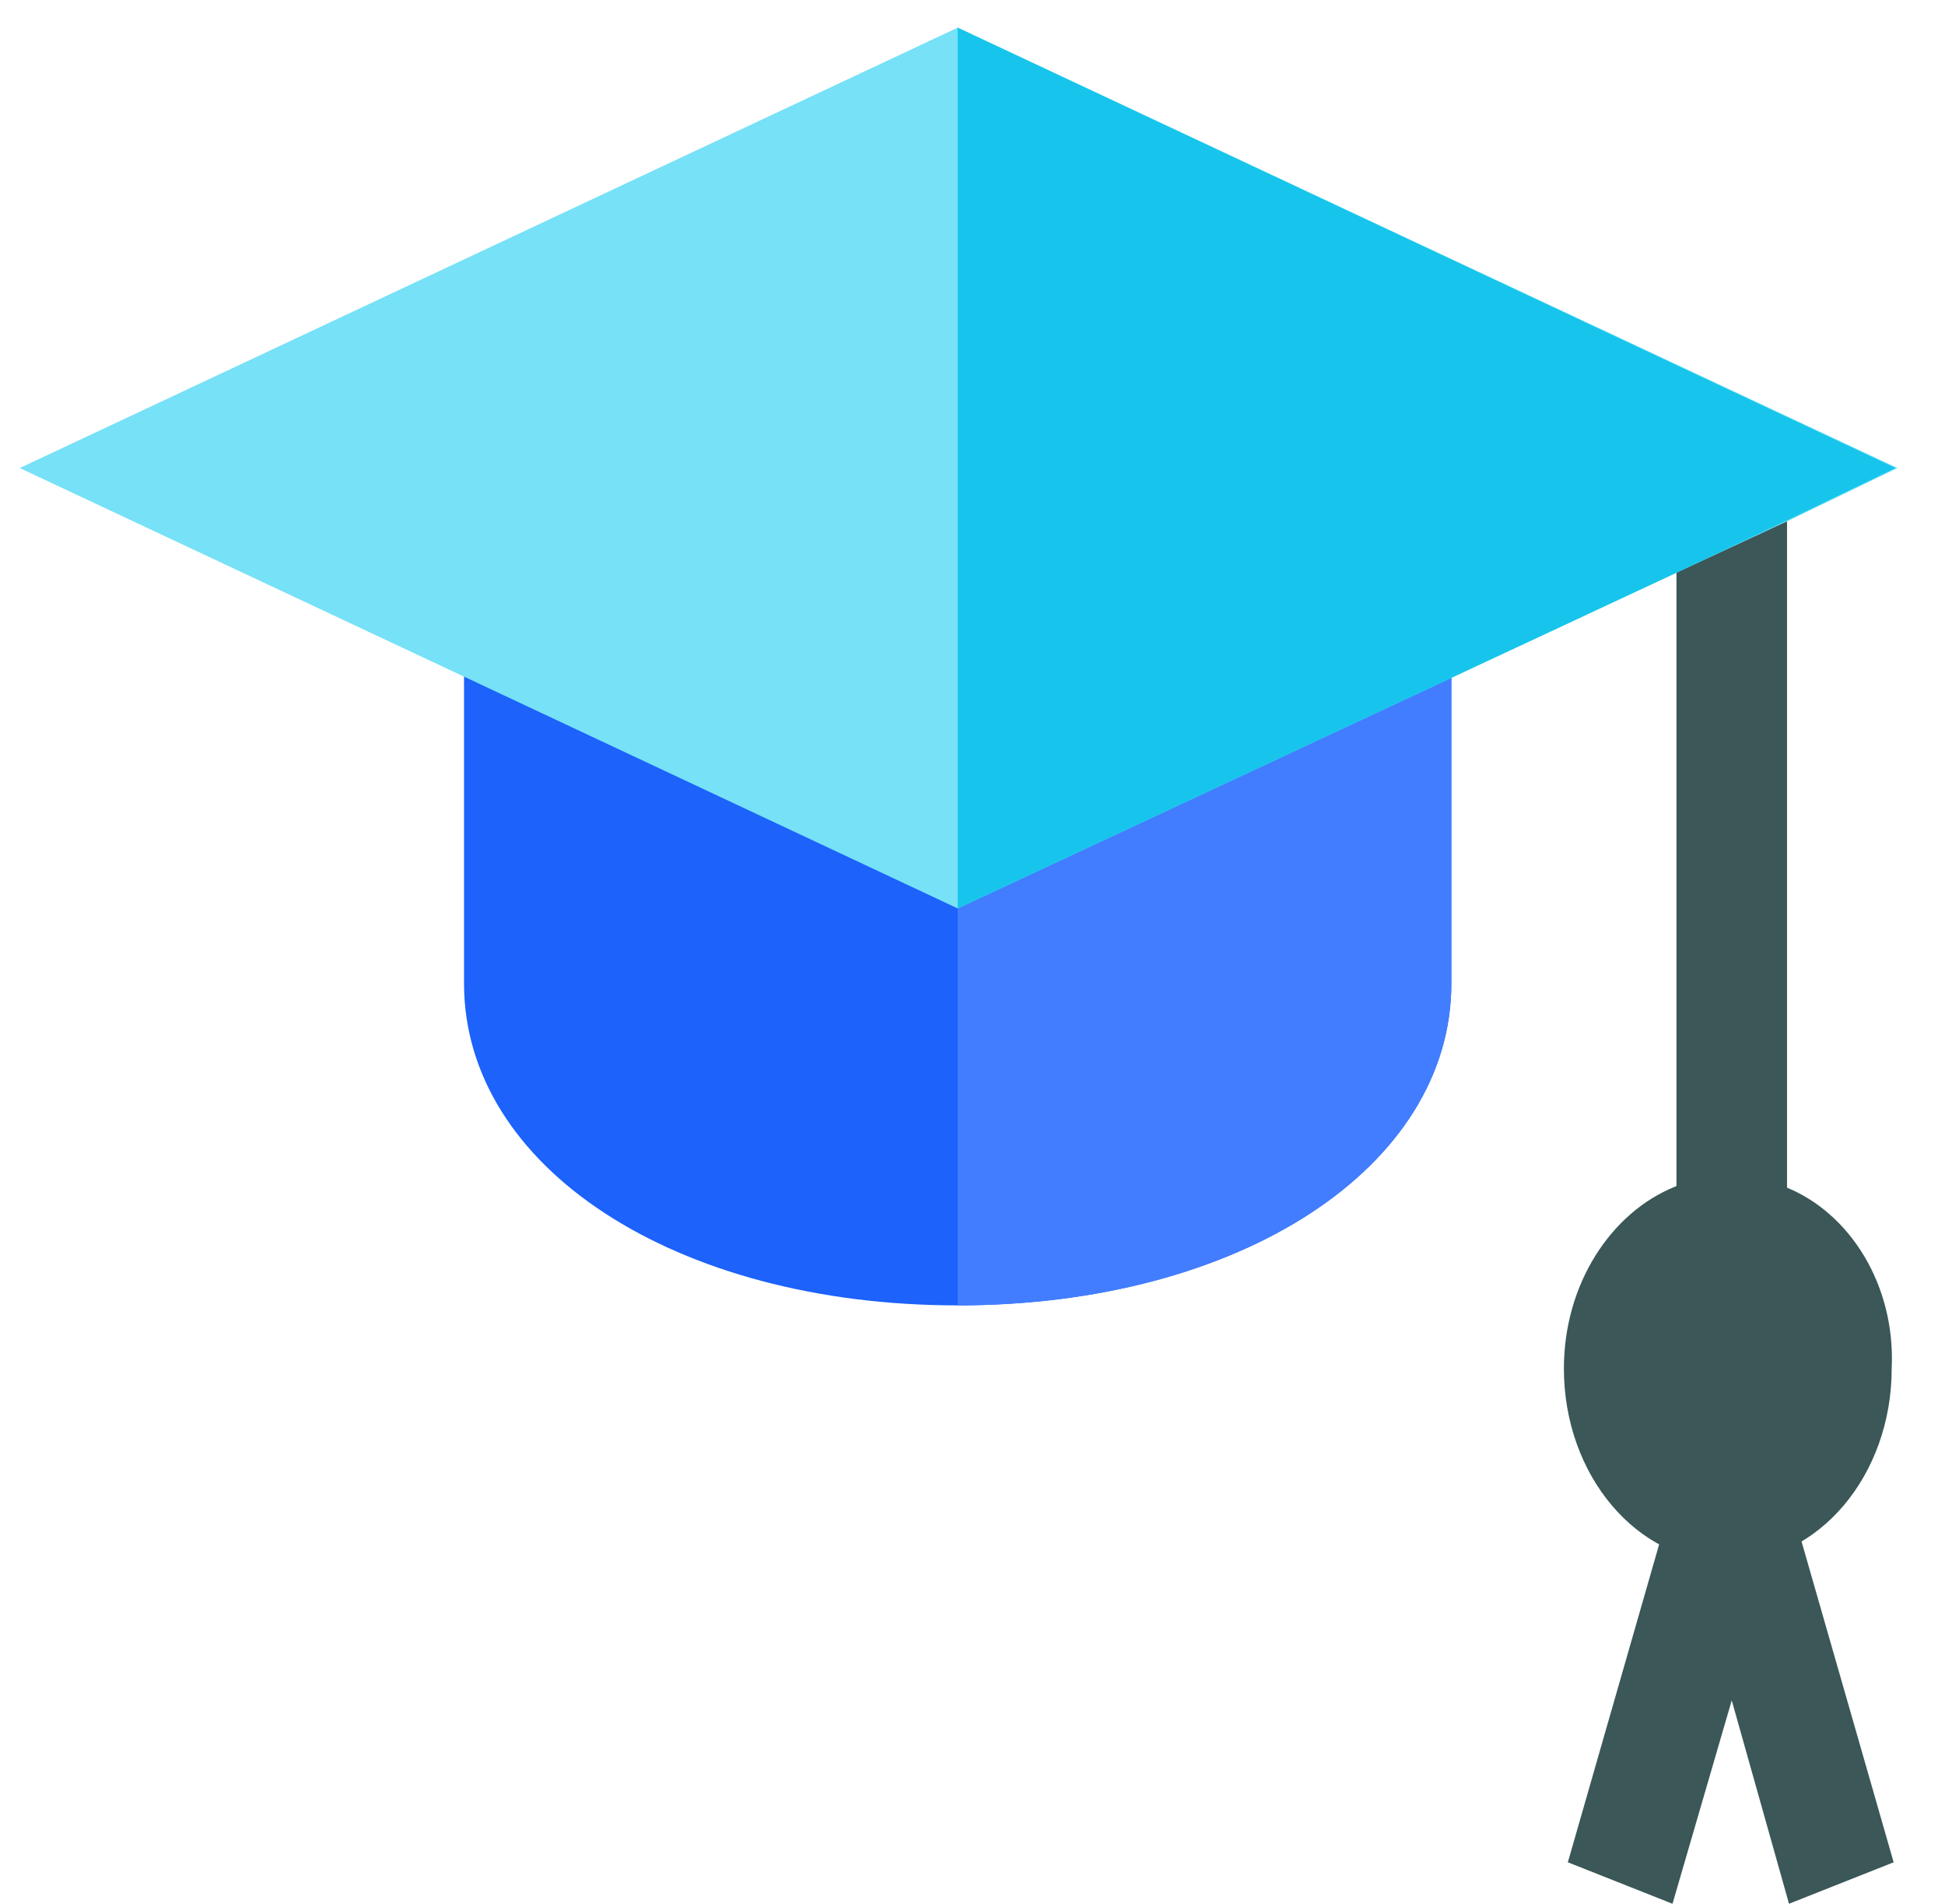
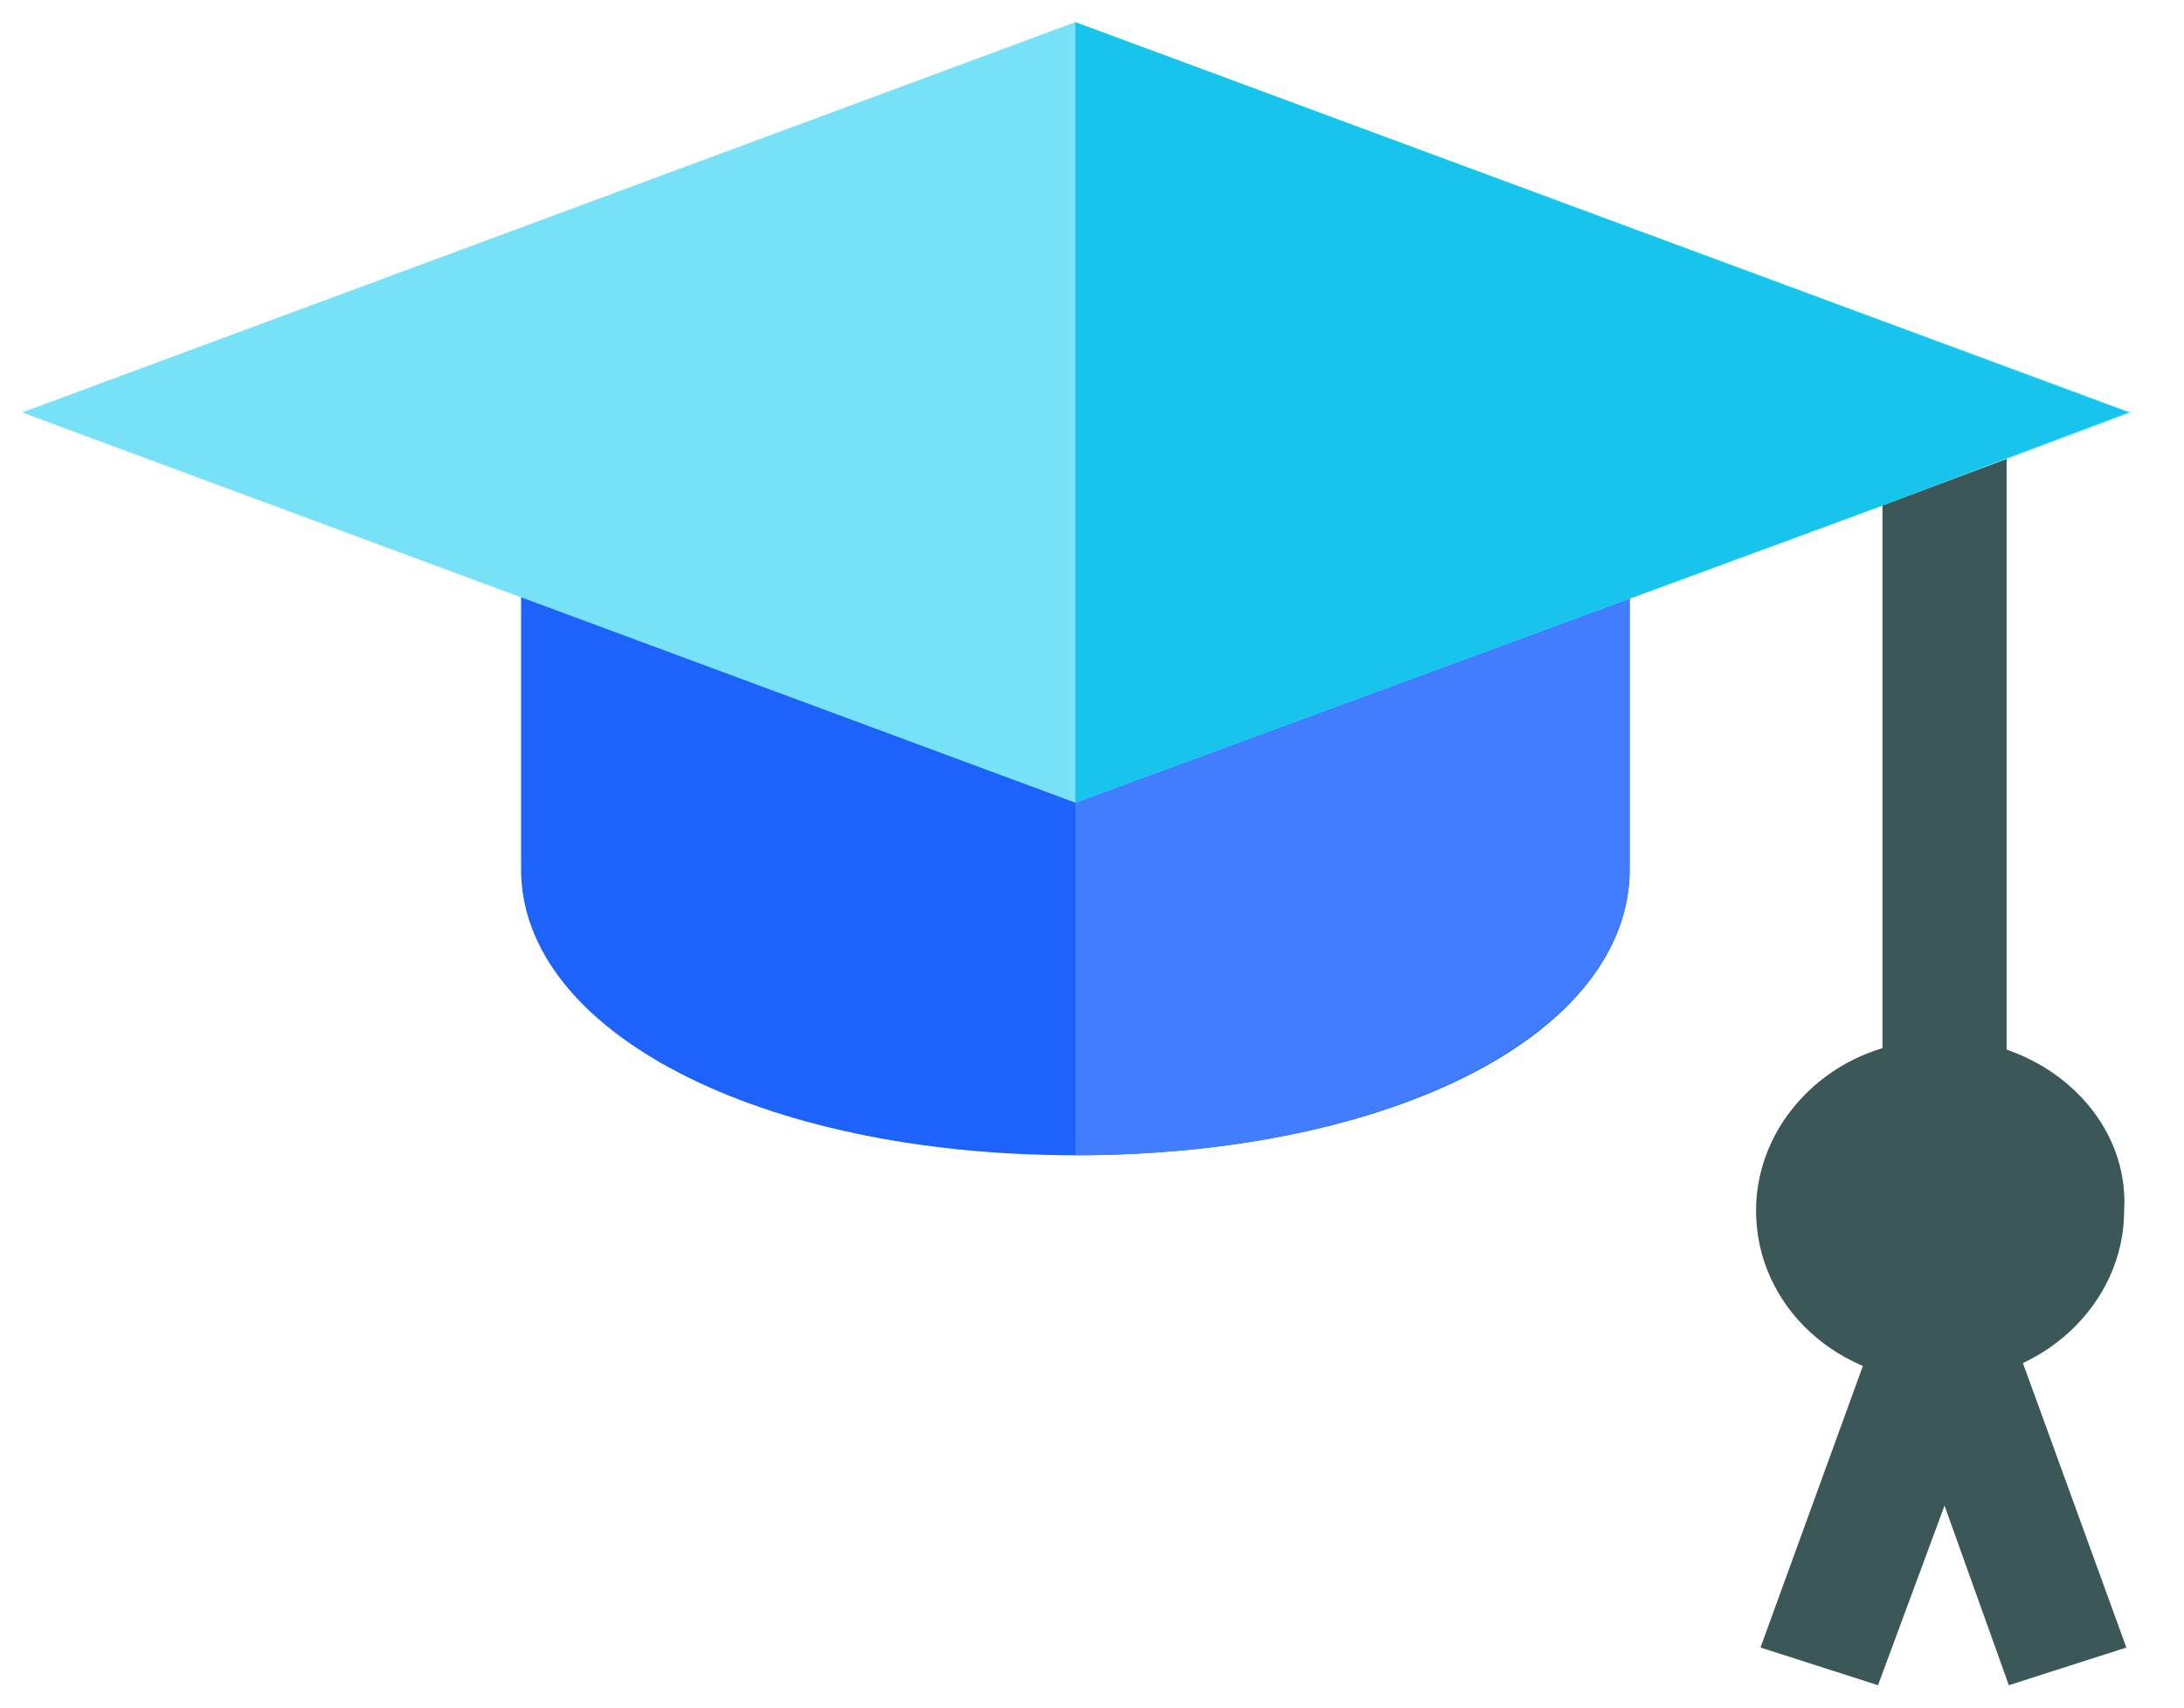
- <svg xmlns="http://www.w3.org/2000/svg" version="1.1" id="Capa_1" x="0px" y="0px" viewBox="0 0 98.5 96.4" style="enable-background:new 0 0 98.5 96.4;" xml:space="preserve">
-   <style type="text/css">
- 	.st0{fill:#3B5757;}
- 	.st1{fill:#1C62FB;}
- 	.st2{fill:#417DFE;}
- 	.st3{fill:#76E1F7;}
- 	.st4{fill:#17C5EC;}
- </style>
-   <g>
-     <polygon class="st0" points="95.9,94.3 90.3,74.8 87.7,75.8 85,74.8 79.4,94.3 84.7,96.4 87.7,86.1 90.6,96.4  " />
-     <rect x="84.9" y="25.8" class="st0" width="5.6" height="37" />
-   </g>
-   <path class="st0" d="M90.4,60.1c-0.9-0.4-1.8-0.6-2.8-0.6s-1.9,0.2-2.8,0.6c-3.2,1.3-5.6,4.9-5.6,9.2c0,5.4,3.7,9.8,8.3,9.8  s8.3-4.4,8.3-9.8C96,65.1,93.7,61.4,90.4,60.1z" />
-   <path class="st1" d="M23.5,28.8v21c0,9.3,10.7,16.3,25,16.3s25-7,25-16.3v-21H23.5z" />
-   <path class="st2" d="M73.5,28.8v21c0,9.3-10.7,16.3-25,16.3V28.8H73.5z" />
-   <path class="st3" d="M48.5,1.4L1,23.7L48.5,46l36.4-17l5.6-2.6l5.6-2.7L48.5,1.4z" />
-   <polygon class="st4" points="96,23.7 90.4,26.4 84.9,29 48.5,46 48.5,1.4 " />
+ <svg xmlns="http://www.w3.org/2000/svg" version="1.1" id="Capa_1" x="0" y="0" viewBox="0 0 98.5 77" xml:space="preserve">
+   <style>.st0{fill:#3b5757}</style>
+   <path class="st0" d="M95.9 74.3l-5.6-15.4-2.6.8-2.7-.8-5.6 15.4 5.3 1.7 3-8.1 2.9 8.1zm-11-54h5.6v29.2h-5.6z" />
+   <path class="st0" d="M90.4 47.3c-.9-.3-1.8-.5-2.8-.5s-1.9.2-2.8.5c-3.2 1-5.6 3.9-5.6 7.3 0 4.3 3.7 7.7 8.3 7.7s8.3-3.5 8.3-7.7c.2-3.3-2.1-6.2-5.4-7.3z" />
+   <path d="M23.5 22.6v16.6c0 7.3 10.7 12.9 25 12.9s25-5.5 25-12.9V22.6h-50z" fill="#1c62fb" />
+   <path d="M73.5 22.6v16.6c0 7.3-10.7 12.9-25 12.9V22.6h25z" fill="#417dfe" />
+   <path d="M48.5 1L1 18.6l47.5 17.6 36.4-13.4 5.6-2.1 5.6-2.1L48.5 1z" fill="#76e1f7" />
+   <path fill="#17c5ec" d="M96 18.6l-5.6 2.1-5.5 2.1-36.4 13.4V1z" />
</svg>
